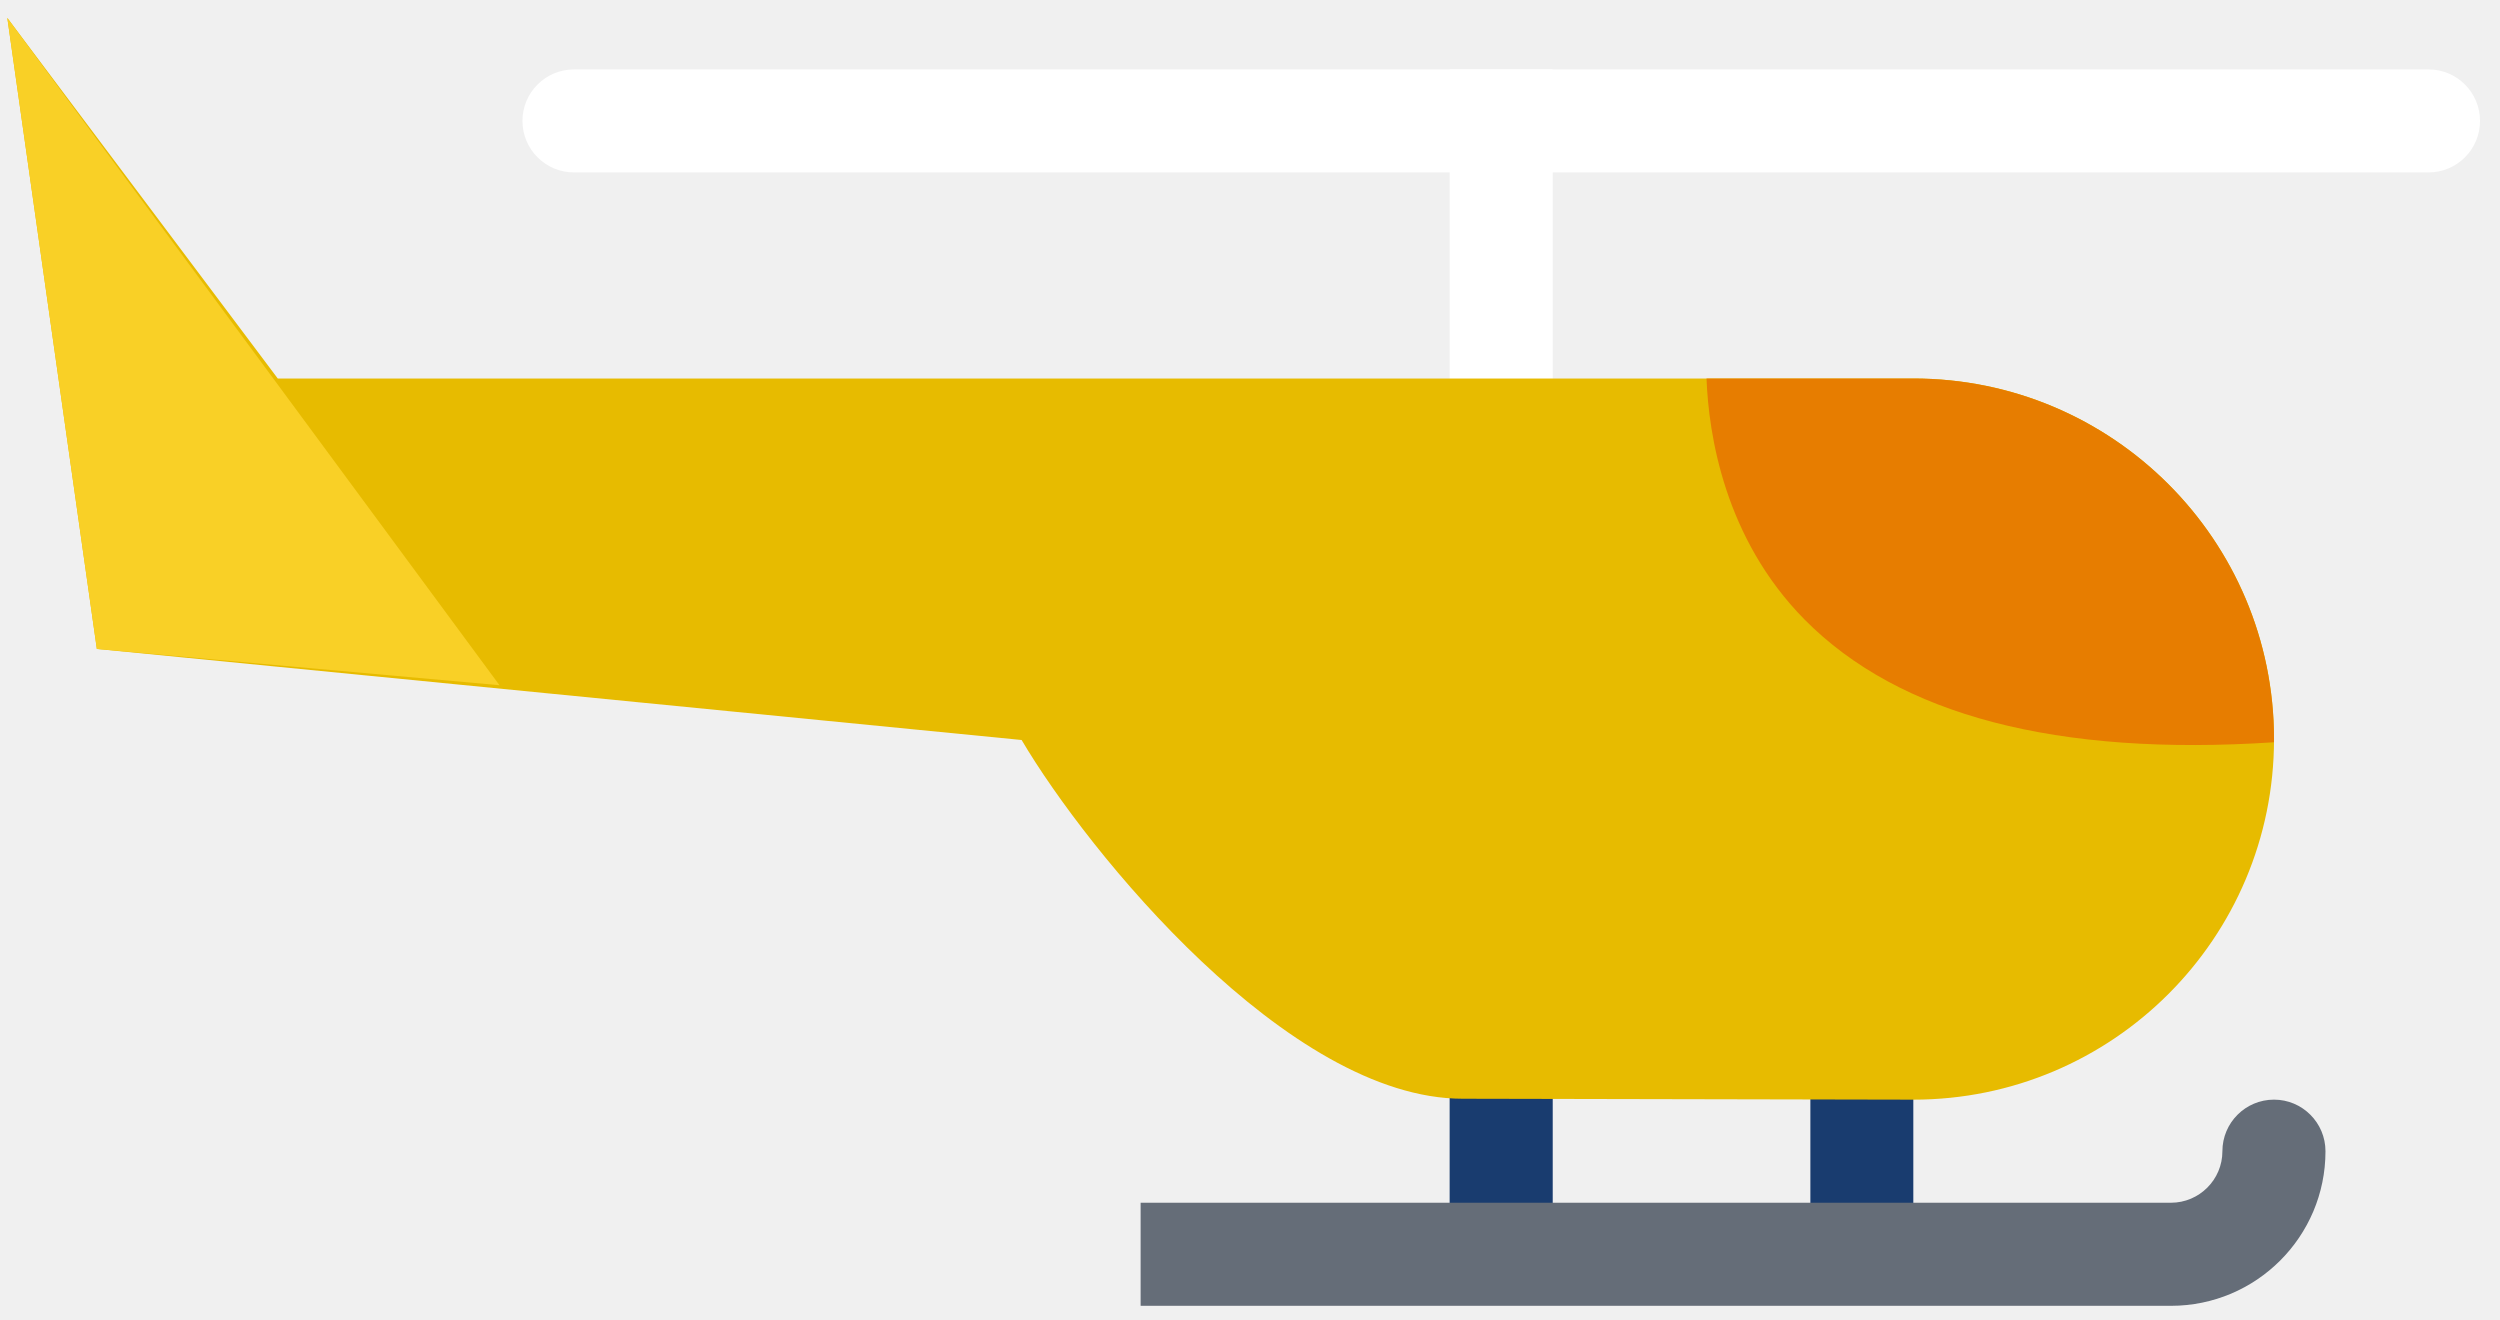
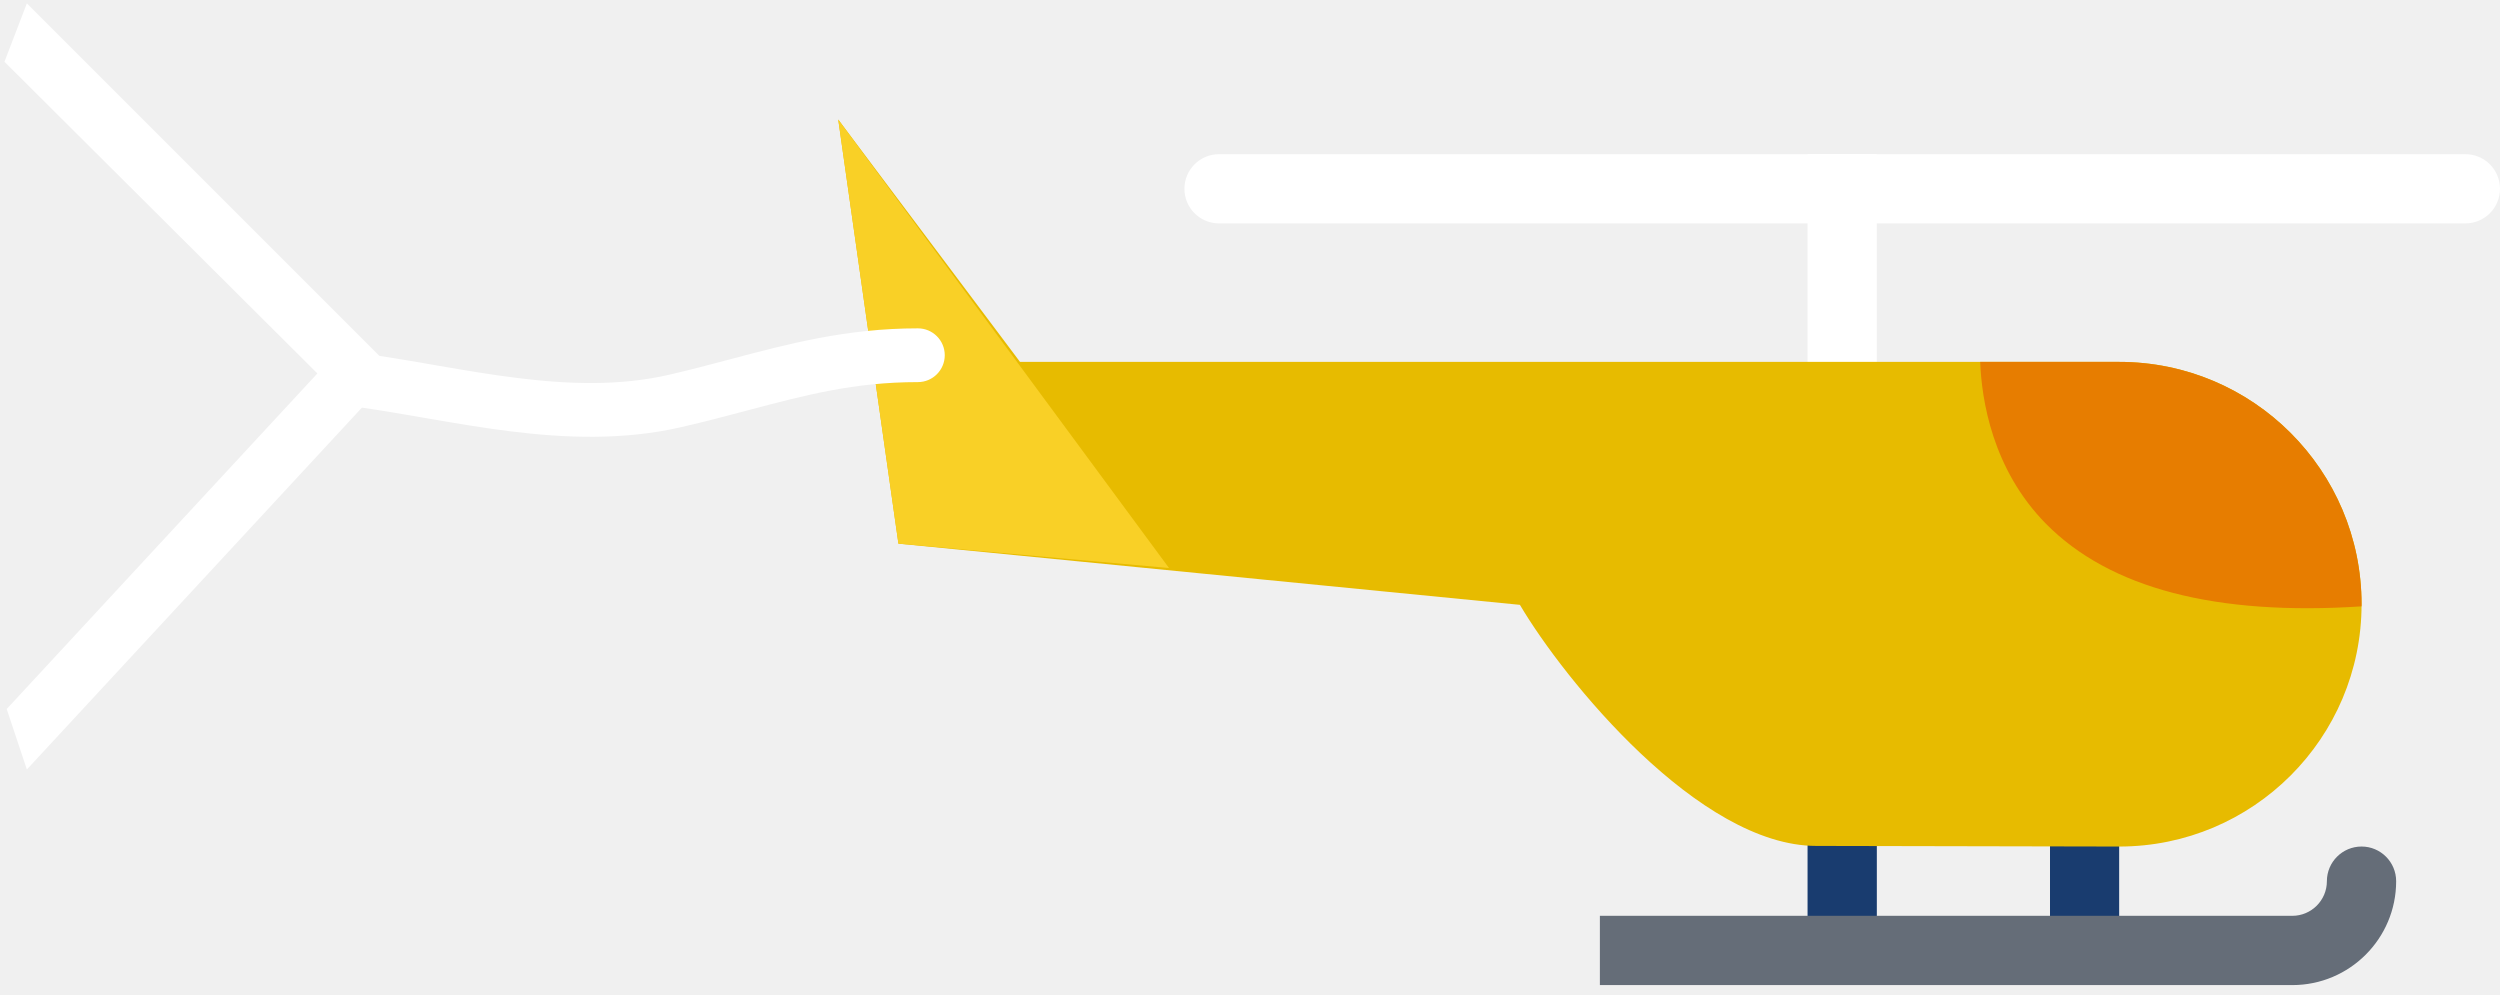
- <svg xmlns="http://www.w3.org/2000/svg" width="125" height="66" viewBox="0 0 125 66" fill="none">
-   <path d="M77.636 52.703H72.482V63.007H77.636V52.703Z" fill="#193C6F" />
-   <path d="M95.666 51.375H90.519V61.679H95.666V51.375Z" fill="#193C6F" />
-   <path d="M77.636 3.47H72.482V19.353H77.636V3.47Z" fill="white" />
-   <path d="M95.665 18.925H13.888L0.365 0.894L4.842 32.448L51.081 37C54.373 42.577 64.407 54.937 73.132 54.937C77.188 54.937 91.609 54.983 95.665 54.983C105.626 54.983 113.701 46.912 113.701 36.955C113.7 26.998 105.626 18.925 95.665 18.925Z" fill="#E7BB00" />
-   <path d="M121.428 3.471H28.7C27.278 3.471 26.123 4.624 26.123 6.046C26.123 7.469 27.278 8.621 28.7 8.621H121.428C122.847 8.621 124.001 7.469 124.001 6.046C124.001 4.624 122.847 3.471 121.428 3.471Z" fill="white" />
-   <path d="M116.274 57.563C116.274 56.137 115.119 54.982 113.701 54.982C112.275 54.982 111.12 56.137 111.12 57.563C111.12 58.982 109.965 60.137 108.547 60.137H101.261H57.031V65.291H108.547C112.814 65.291 116.274 61.827 116.274 57.563Z" fill="#656D78" />
-   <path d="M90.224 30.973C94.97 35.774 102.856 37.83 113.696 37.113C113.696 37.06 113.7 37.008 113.7 36.955C113.7 26.998 105.625 18.925 95.664 18.925H85.326C85.432 21.716 86.217 26.911 90.224 30.973Z" fill="#E77D00" />
-   <path d="M0.365 0.894L4.842 32.448L24.975 34.261L0.365 0.894Z" fill="#F9D026" />
+ <svg xmlns="http://www.w3.org/2000/svg" width="186" height="74" viewBox="0 0 186 74" fill="none">
+   <path d="M139.636 60.703H134.482V71.007H139.636V60.703Z" fill="#193C6F" />
+   <path d="M157.666 59.375H152.52V69.679H157.666V59.375Z" fill="#193C6F" />
+   <path d="M139.636 11.47H134.482V27.353H139.636V11.47Z" fill="white" />
+   <path d="M157.665 26.925H75.888L62.365 8.894L66.842 40.448L113.081 45C116.373 50.577 126.407 62.937 135.132 62.937C139.188 62.937 153.609 62.983 157.665 62.983C167.626 62.983 175.701 54.912 175.701 44.955C175.7 34.998 167.626 26.925 157.665 26.925Z" fill="#E7BB00" />
+   <path d="M183.426 11.471H90.698C89.276 11.471 88.121 12.623 88.121 14.046C88.121 15.469 89.276 16.621 90.698 16.621H183.426C184.845 16.621 185.999 15.469 185.999 14.046C185.999 12.623 184.845 11.471 183.426 11.471Z" fill="white" />
+   <path d="M178.274 65.563C178.274 64.137 177.119 62.982 175.701 62.982C174.275 62.982 173.12 64.137 173.12 65.563C173.12 66.982 171.965 68.137 170.547 68.137H163.261H119.031V73.291H170.547C174.814 73.291 178.274 69.827 178.274 65.563Z" fill="#656D78" />
+   <path d="M152.224 38.973C156.97 43.774 164.856 45.83 175.696 45.113C175.696 45.06 175.7 45.008 175.7 44.955C175.7 34.998 167.625 26.925 157.664 26.925H147.326C147.432 29.716 148.217 34.911 152.224 38.973Z" fill="#E77D00" />
+   <path d="M62.365 8.894L66.842 40.448L86.975 42.261L62.365 8.894Z" fill="#F9D026" />
+   <path fill-rule="evenodd" clip-rule="evenodd" d="M28.226 26.477L1.999 0.25L0.332 4.595L23.614 27.785L0.499 52.75L1.999 57.25L26.927 30.328C28.421 30.543 29.953 30.808 31.541 31.083L31.912 31.147C33.864 31.485 35.894 31.83 37.947 32.087C42.05 32.598 46.373 32.771 50.677 31.78C52.486 31.364 54.129 30.928 55.691 30.514L55.692 30.514C59.923 29.393 63.56 28.429 68.29 28.429C69.394 28.429 70.29 27.533 70.29 26.429C70.29 25.324 69.394 24.429 68.29 24.429C62.997 24.429 58.681 25.574 54.294 26.738C52.811 27.132 51.32 27.528 49.78 27.882C46.132 28.722 42.341 28.604 38.442 28.117C36.494 27.874 34.551 27.544 32.593 27.206L32.204 27.138C30.88 26.909 29.547 26.678 28.226 26.477Z" fill="white" />
</svg>
